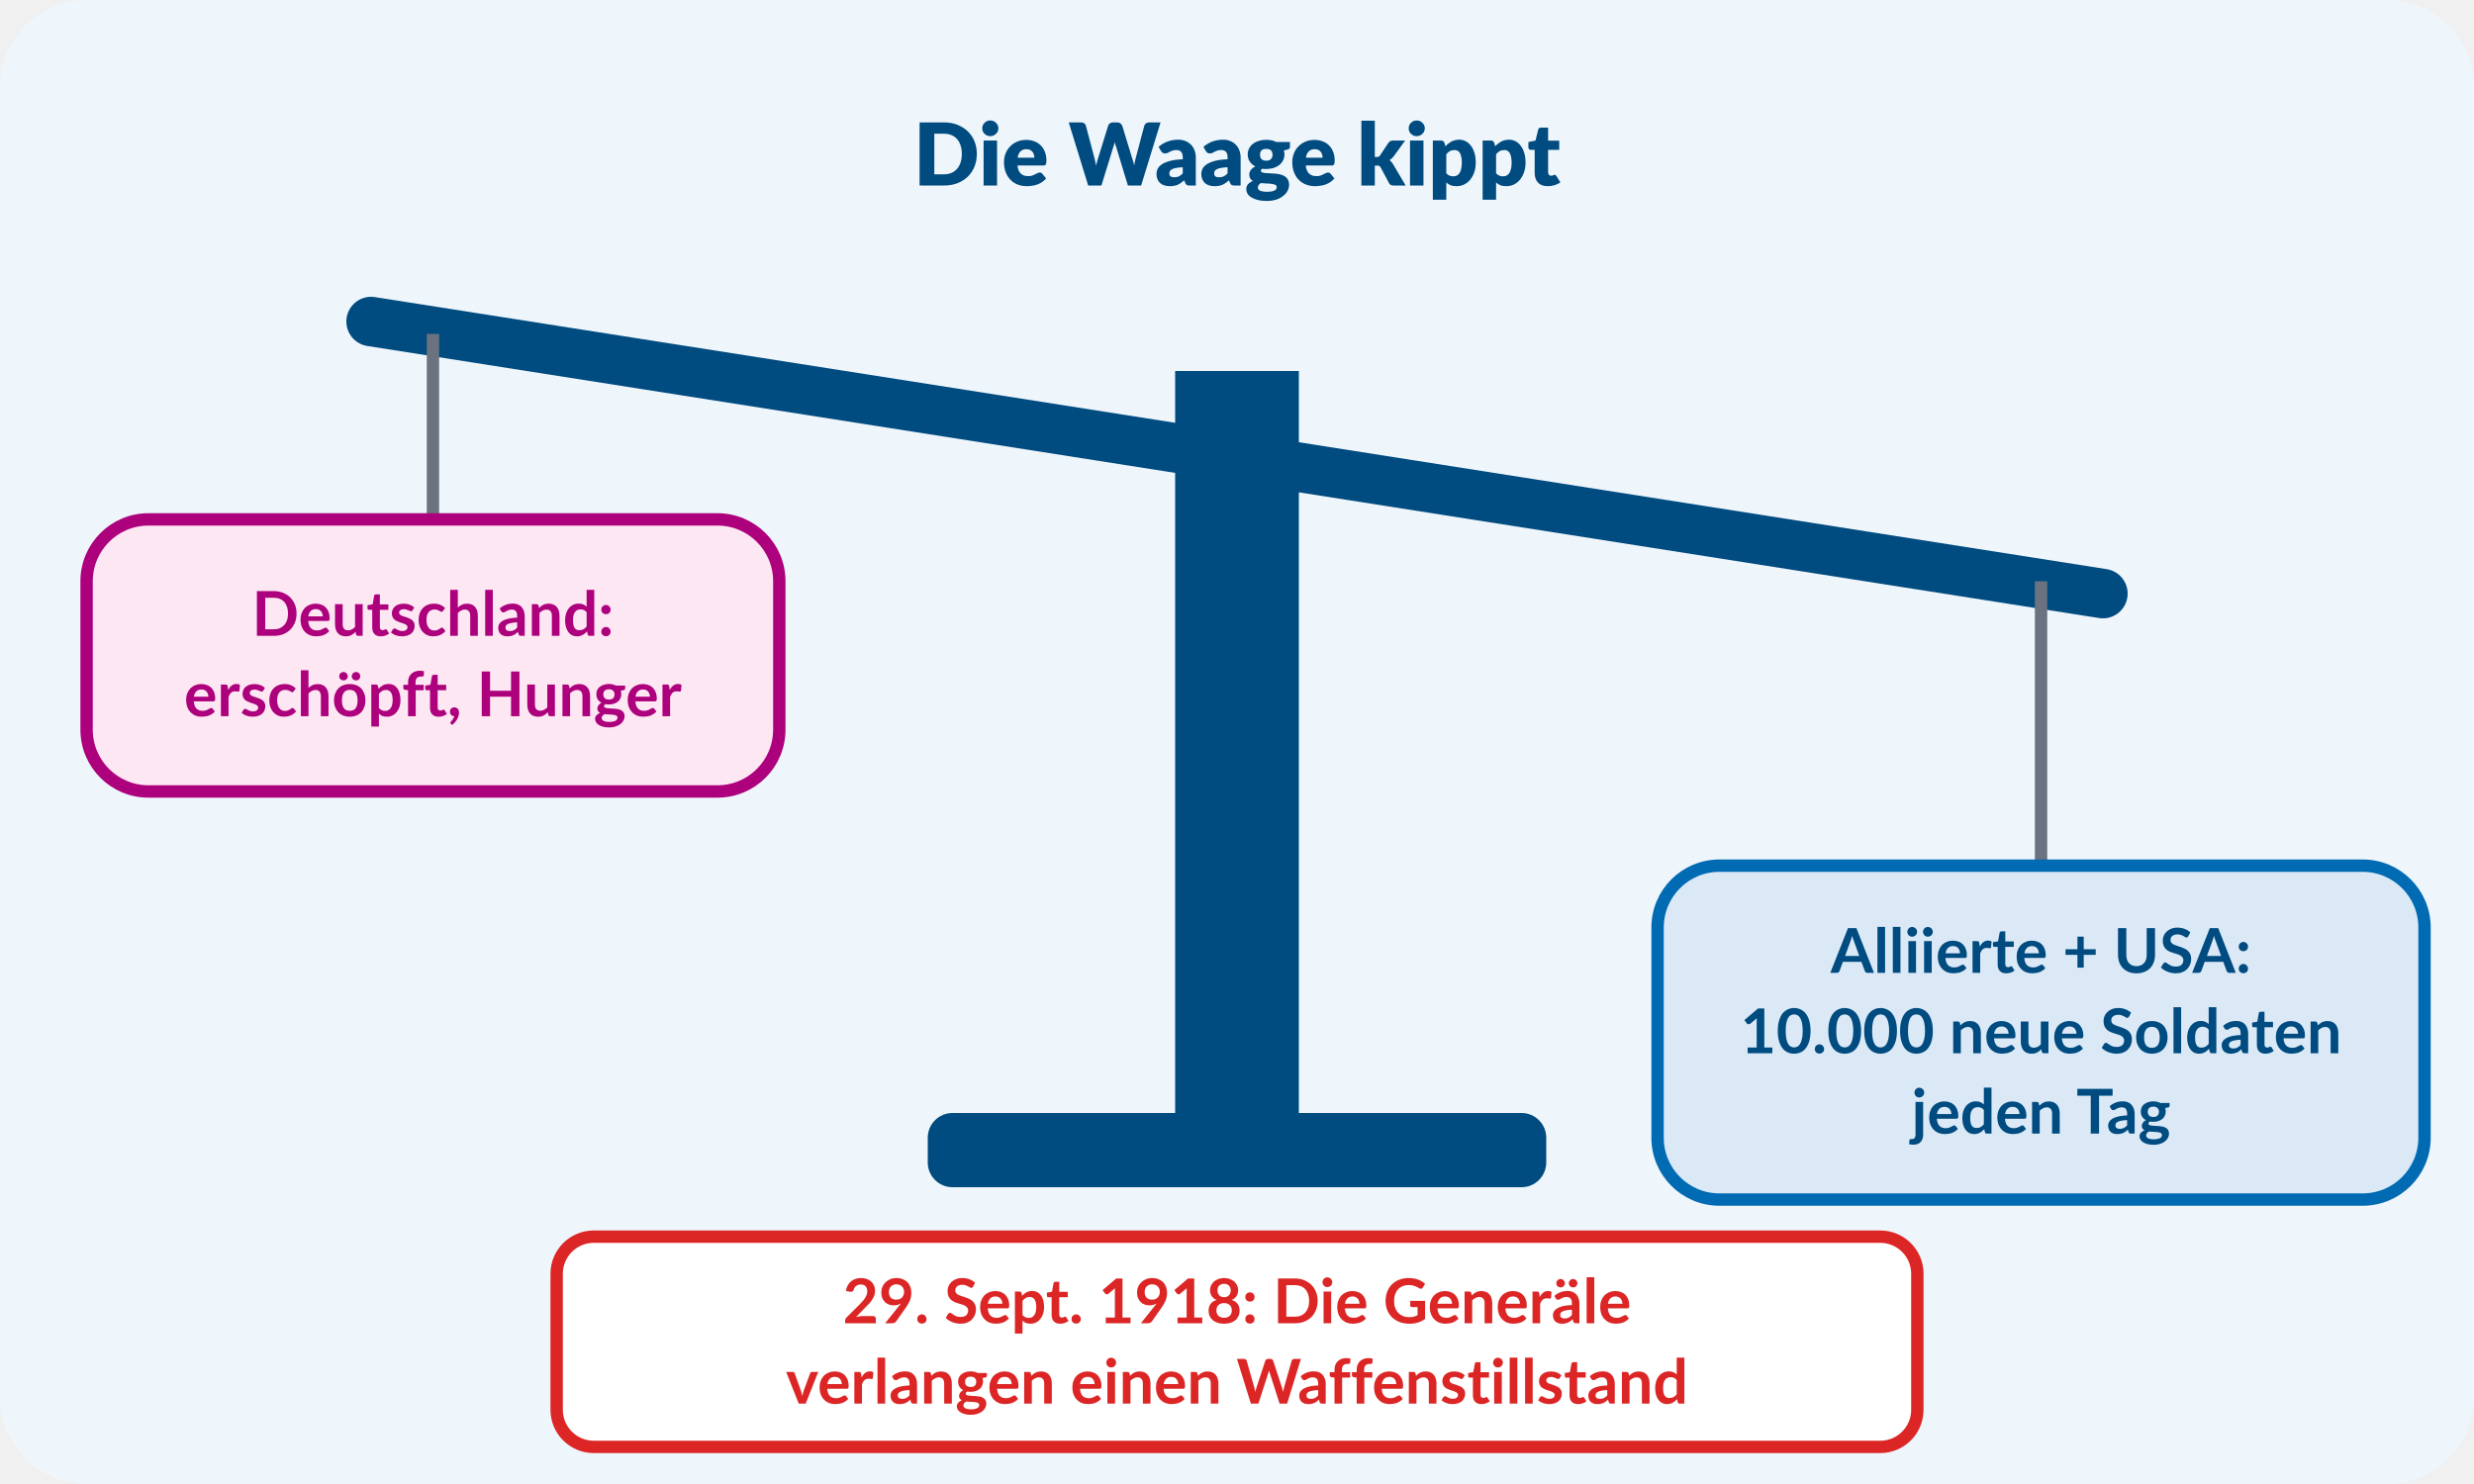
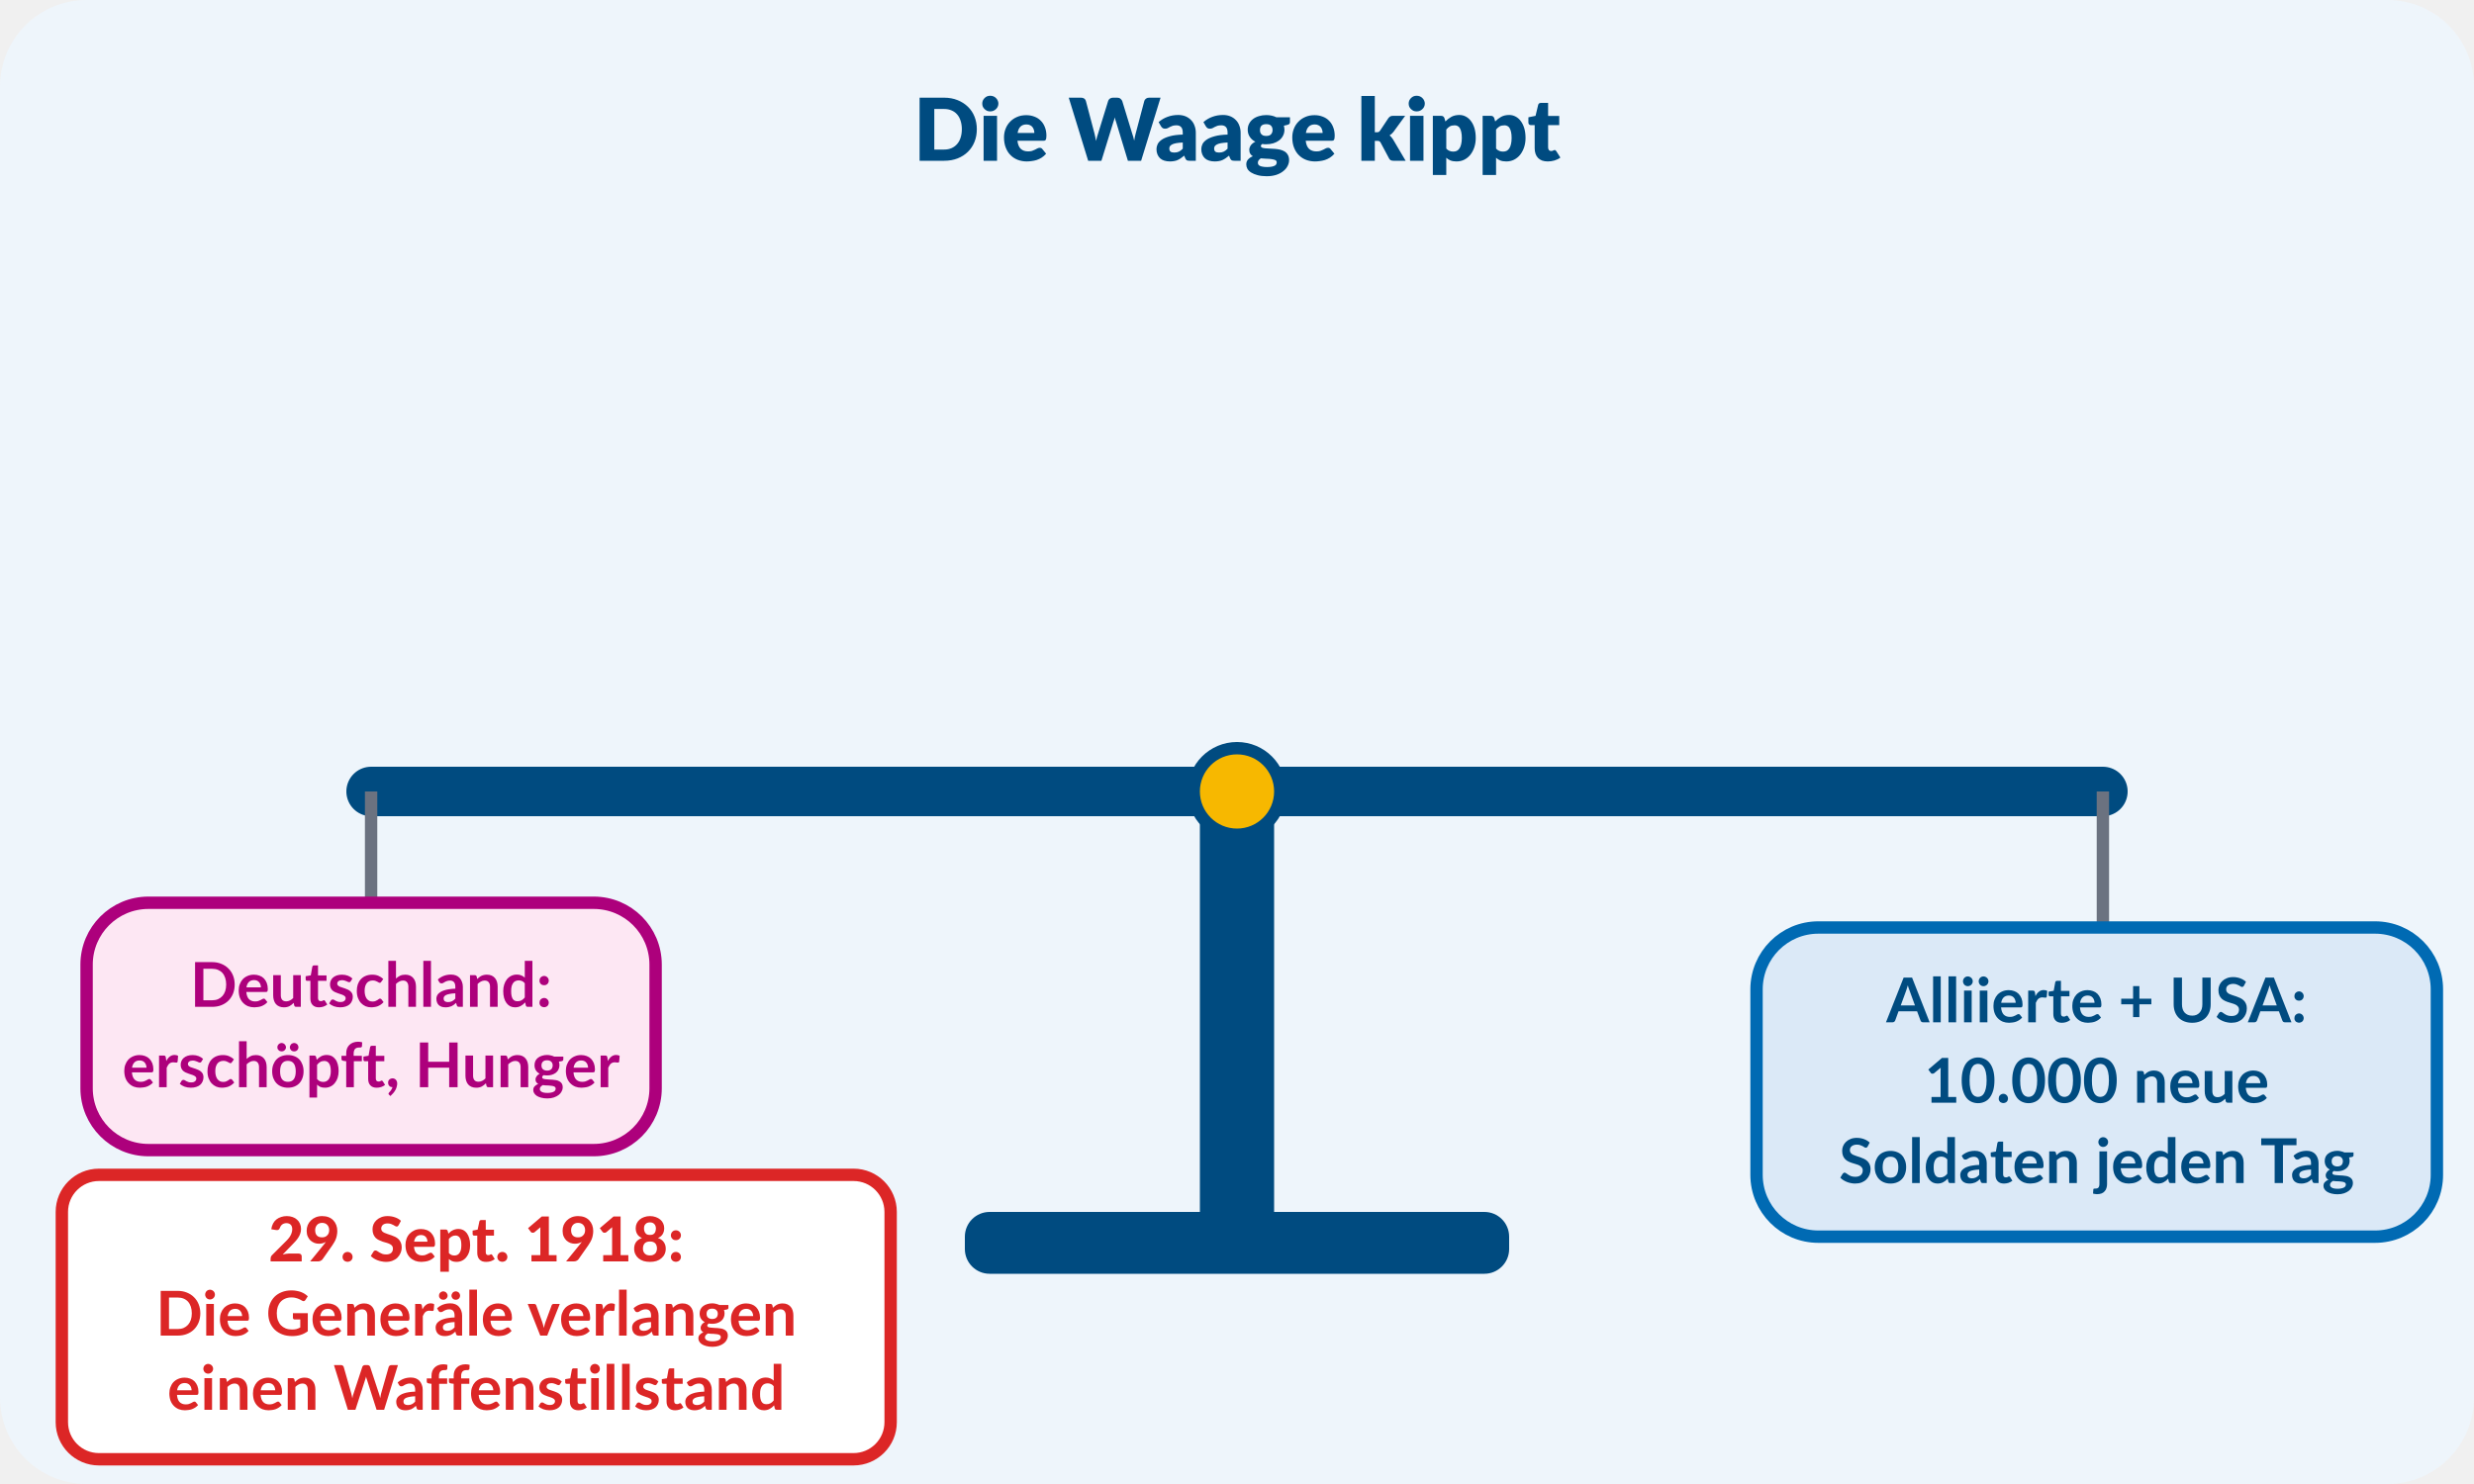
- <svg xmlns="http://www.w3.org/2000/svg" viewBox="0 0 400 240" role="img" aria-label="Sommer 1918: militärisch verloren" font-family="Lato, Arial, sans-serif">
+ <svg xmlns="http://www.w3.org/2000/svg" viewBox="0 0 400 240" role="img" aria-label="Sommer 1918: militärisch verloren – die Waage kippt" font-family="Lato, Arial, sans-serif">
  <rect width="400" height="240" rx="14" fill="#eef5fb" />
-   <rect x="190" y="60" width="20" height="120" fill="#004b80" />
-   <rect x="150" y="180" width="100" height="12" rx="4" fill="#004b80" />
-   <line x1="60" y1="52" x2="340" y2="96" stroke="#004b80" stroke-width="8" stroke-linecap="round" />
-   <line x1="70" y1="54" x2="70" y2="84" stroke="#6b7280" stroke-width="2" />
-   <line x1="330" y1="94" x2="330" y2="140" stroke="#6b7280" stroke-width="2" />
-   <rect x="14" y="84" width="112" height="44" rx="10" fill="#fde7f3" stroke="#AD007C" stroke-width="2" />
-   <text x="70.0" y="102.833" font-size="10" font-weight="700" fill="#AD007C" text-anchor="middle">Deutschland:</text>
-   <text x="70.0" y="115.833" font-size="10" font-weight="700" fill="#AD007C" text-anchor="middle">erschöpft, Hunger</text>
-   <rect x="268" y="140" width="124" height="54" rx="10" fill="#dbe9f7" stroke="#006AB3" stroke-width="2" />
-   <text x="330.0" y="157.333" font-size="10" font-weight="700" fill="#004b80" text-anchor="middle">Alliierte + USA:</text>
-   <text x="330.0" y="170.333" font-size="10" font-weight="700" fill="#004b80" text-anchor="middle">10.000 neue Soldaten</text>
-   <text x="330.0" y="183.333" font-size="10" font-weight="700" fill="#004b80" text-anchor="middle">jeden Tag</text>
-   <rect x="90" y="200" width="220" height="34" rx="6" fill="#fff" stroke="#dc2626" stroke-width="2" />
-   <text x="200" y="214" font-size="10" font-weight="700" fill="#dc2626" text-anchor="middle">29. Sept. 1918: Die Generäle</text>
-   <text x="200" y="227" font-size="10" font-weight="700" fill="#dc2626" text-anchor="middle">verlangen einen Waffenstillstand</text>
-   <text x="200" y="30" font-size="14" font-weight="900" fill="#004b80" text-anchor="middle">Die Waage kippt</text>
+   <style>@keyframes kippen{0%{transform:rotate(0deg)}70%{transform:rotate(16deg)}85%{transform:rotate(13deg)}100%{transform:rotate(14deg)}}@keyframes hochL{0%{transform:translate(0,0)}70%{transform:translate(5px,-38px)}85%{transform:translate(4px,-31px)}100%{transform:translate(4px,-34px)}}@keyframes runterR{0%{transform:translate(0,0)}70%{transform:translate(-5px,38px)}85%{transform:translate(-4px,31px)}100%{transform:translate(-4px,34px)}}@keyframes rein{from{opacity:0;transform:translateY(-16px)}to{opacity:1;transform:translateY(0)}}.balken{transform-origin:200px 128px;animation:kippen 2.2s ease-in-out 1.7s forwards}.schaleL{animation:hochL 2.2s ease-in-out 1.7s forwards}.schaleR{animation:runterR 2.2s ease-in-out 1.7s forwards}.soldat{opacity:0;animation:rein .5s ease-out forwards}.s1{animation-delay:.3s}.s2{animation-delay:.75s}.s3{animation-delay:1.2s}@media (prefers-reduced-motion:reduce){.balken,.schaleL,.schaleR,.soldat{animation:none}.balken{transform:rotate(14deg)}.schaleL{transform:translate(4px,-34px)}.schaleR{transform:translate(-4px,34px)}.soldat{opacity:1}}</style>
+   <text x="200" y="26" font-size="14" font-weight="900" fill="#004b80" text-anchor="middle">Die Waage kippt</text>
+   <rect x="194" y="128" width="12" height="70" fill="#004b80" />
+   <rect x="156" y="196" width="88" height="10" rx="4" fill="#004b80" />
+   <g class="balken">
+     <line x1="60" y1="128" x2="340" y2="128" stroke="#004b80" stroke-width="8" stroke-linecap="round" />
+     <circle cx="200" cy="128" r="7" fill="#F7B800" stroke="#004b80" stroke-width="2" />
+   </g>
+   <g class="schaleL">
+     <line x1="60" y1="128" x2="60" y2="146" stroke="#6b7280" stroke-width="2" />
+     <rect x="14" y="146" width="92" height="40" rx="10" fill="#fde7f3" stroke="#AD007C" stroke-width="2" />
+     <text x="60.0" y="162.833" font-size="10" font-weight="700" fill="#AD007C" text-anchor="middle">Deutschland:</text>
+     <text x="60.0" y="175.833" font-size="10" font-weight="700" fill="#AD007C" text-anchor="middle">erschöpft, Hunger</text>
+   </g>
+   <g class="schaleR">
+     <line x1="340" y1="128" x2="340" y2="150" stroke="#6b7280" stroke-width="2" />
+     <g class="soldat s1">
+       <circle cx="302" cy="130" r="3.6" fill="#1e3a5f" />
+       <path d="M297.2,144.4 v-6.0 a4.8,4.8 0 0 1 9.6,0 v6.0 z" fill="#1e3a5f" />
+     </g>
+     <g class="soldat s2">
+       <circle cx="322" cy="130" r="3.6" fill="#1e3a5f" />
+       <path d="M317.2,144.4 v-6.0 a4.8,4.8 0 0 1 9.6,0 v6.0 z" fill="#1e3a5f" />
+     </g>
+     <g class="soldat s3">
+       <circle cx="342" cy="130" r="3.6" fill="#1e3a5f" />
+       <path d="M337.2,144.4 v-6.0 a4.8,4.8 0 0 1 9.6,0 v6.0 z" fill="#1e3a5f" />
+     </g>
+     <rect x="284" y="150" width="110" height="50" rx="10" fill="#dbe9f7" stroke="#006AB3" stroke-width="2" />
+     <text x="339.0" y="165.333" font-size="10" font-weight="700" fill="#004b80" text-anchor="middle">Alliierte + USA:</text>
+     <text x="339.0" y="178.333" font-size="10" font-weight="700" fill="#004b80" text-anchor="middle">10.000 neue</text>
+     <text x="339.0" y="191.333" font-size="10" font-weight="700" fill="#004b80" text-anchor="middle">Soldaten jeden Tag</text>
+   </g>
+   <rect x="10" y="190" width="134" height="46" rx="6" fill="#fff" stroke="#dc2626" stroke-width="2" />
+   <text x="77" y="204" font-size="10" font-weight="800" fill="#dc2626" text-anchor="middle">29. Sept. 1918:</text>
+   <text x="77" y="216" font-size="10" font-weight="700" fill="#dc2626" text-anchor="middle">Die Generäle verlangen</text>
+   <text x="77" y="228" font-size="10" font-weight="700" fill="#dc2626" text-anchor="middle">einen Waffenstillstand</text>
</svg>
